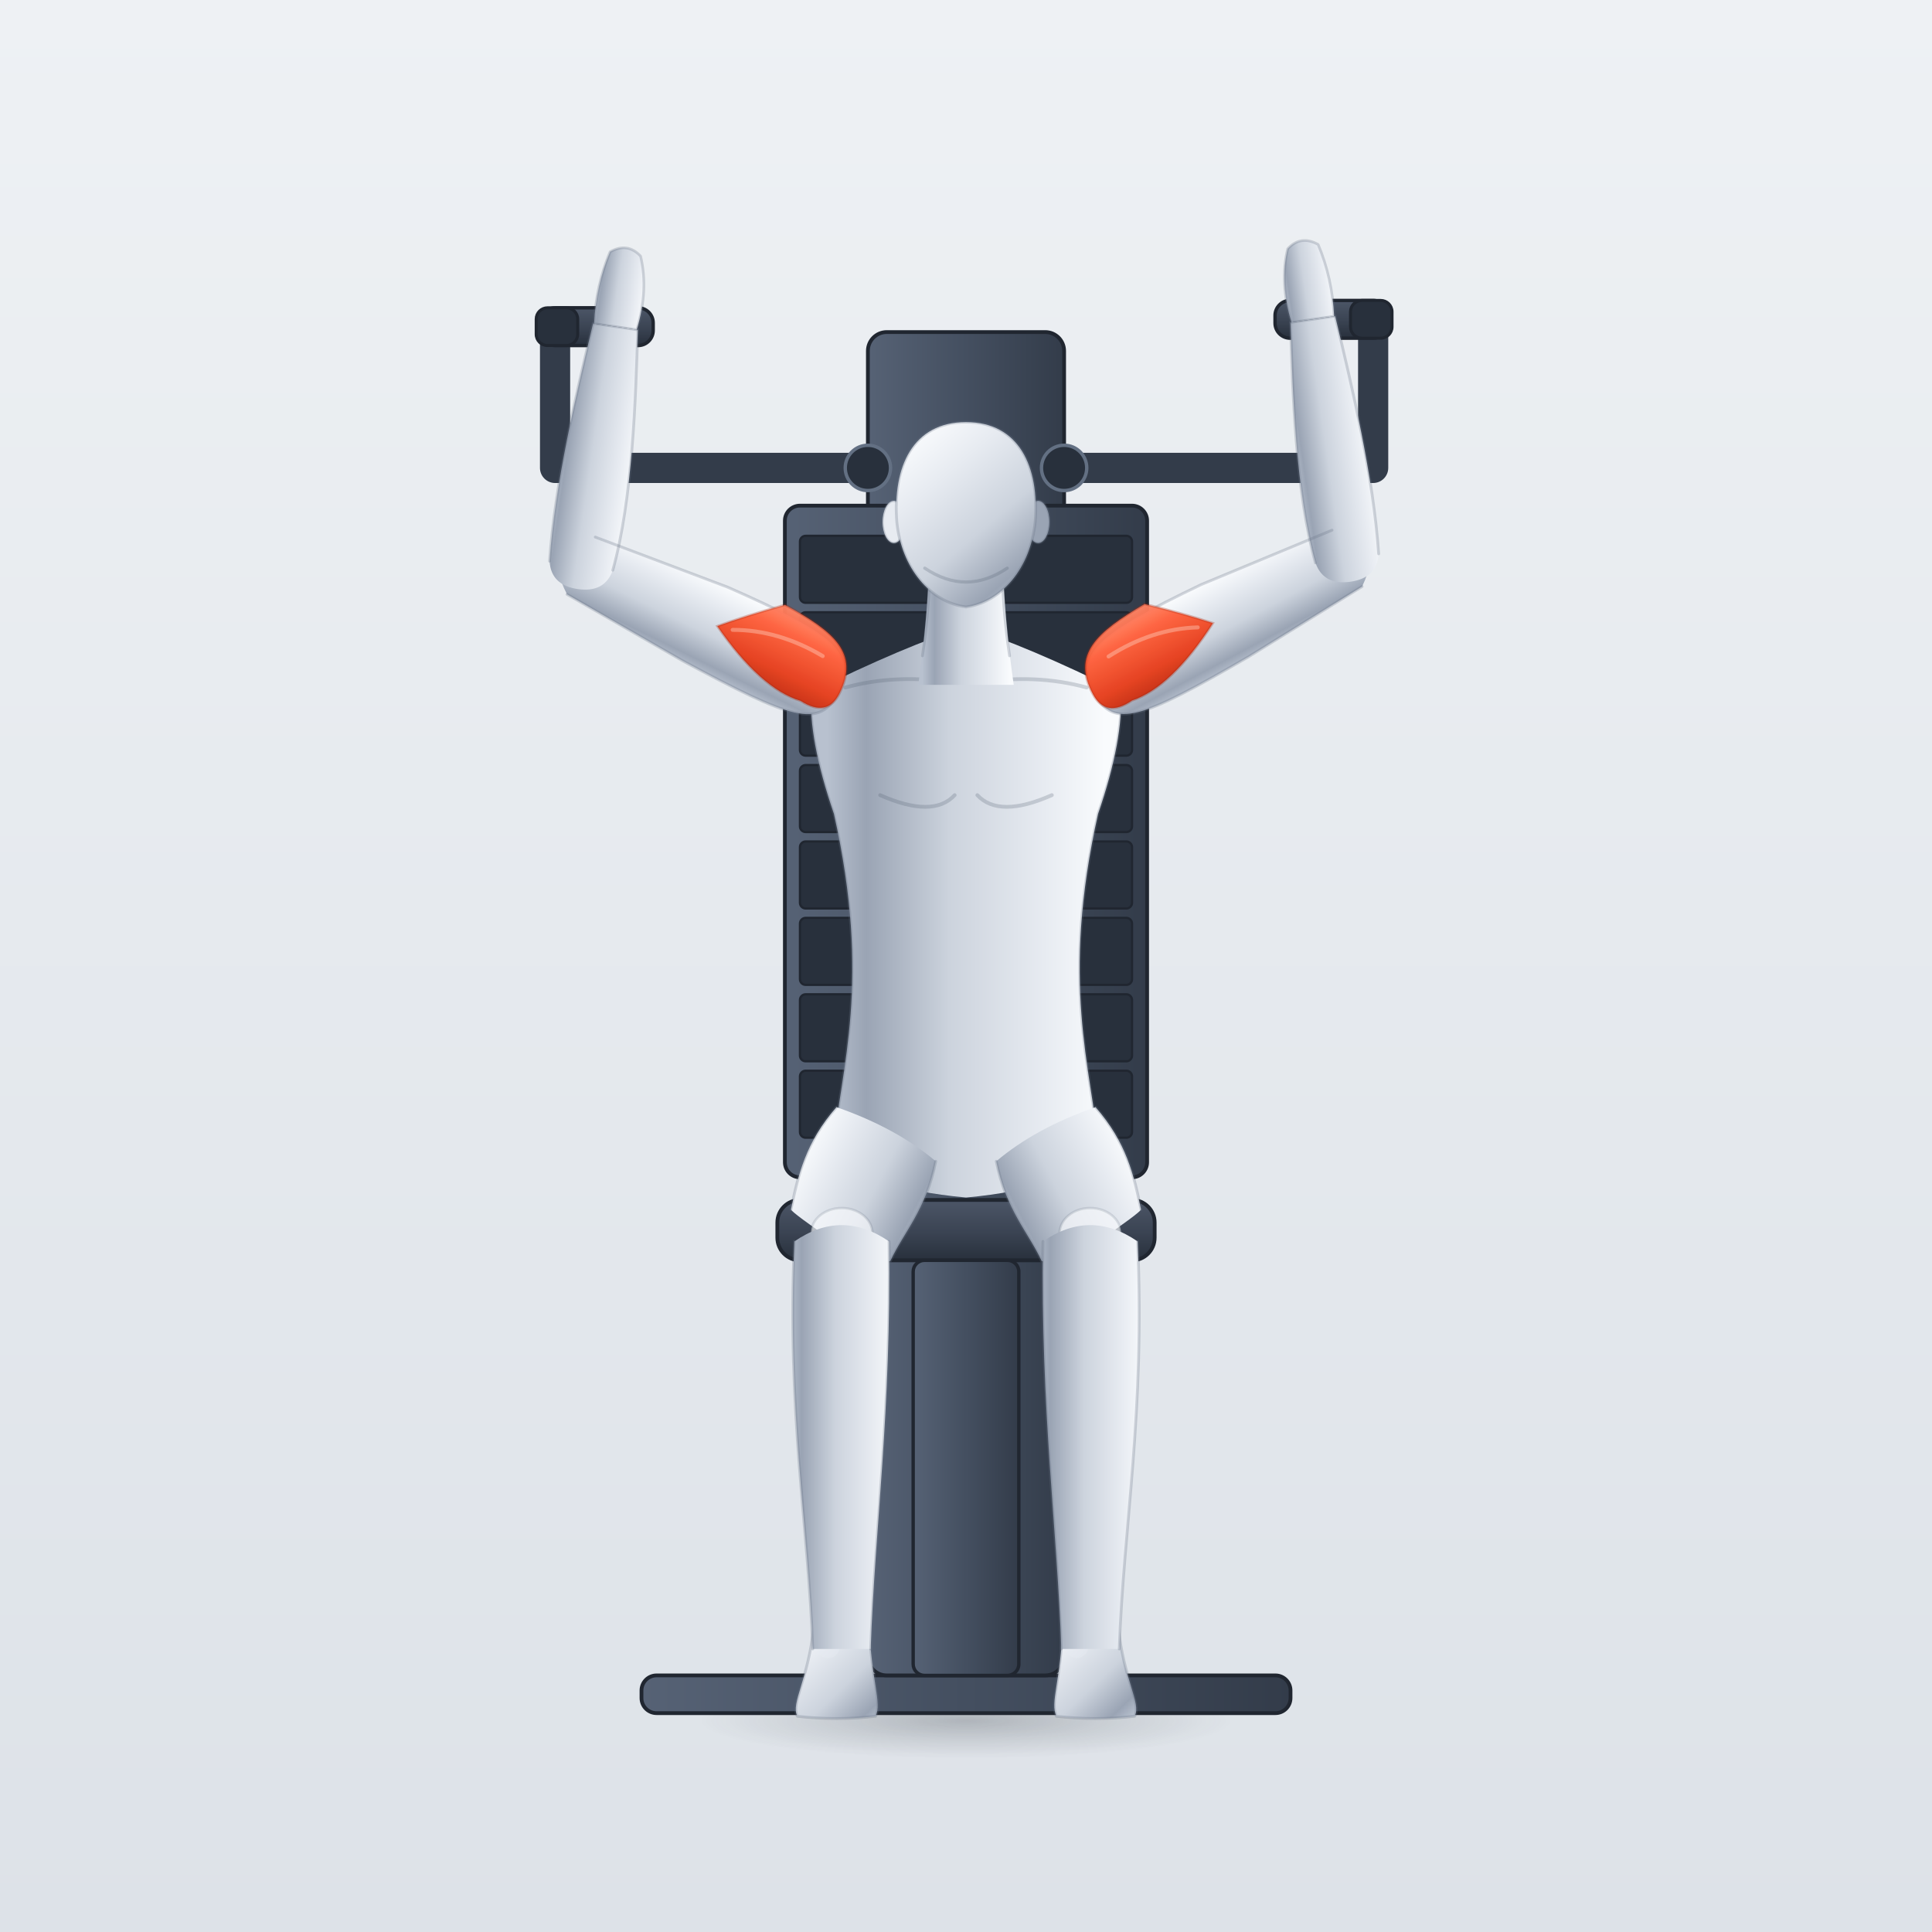
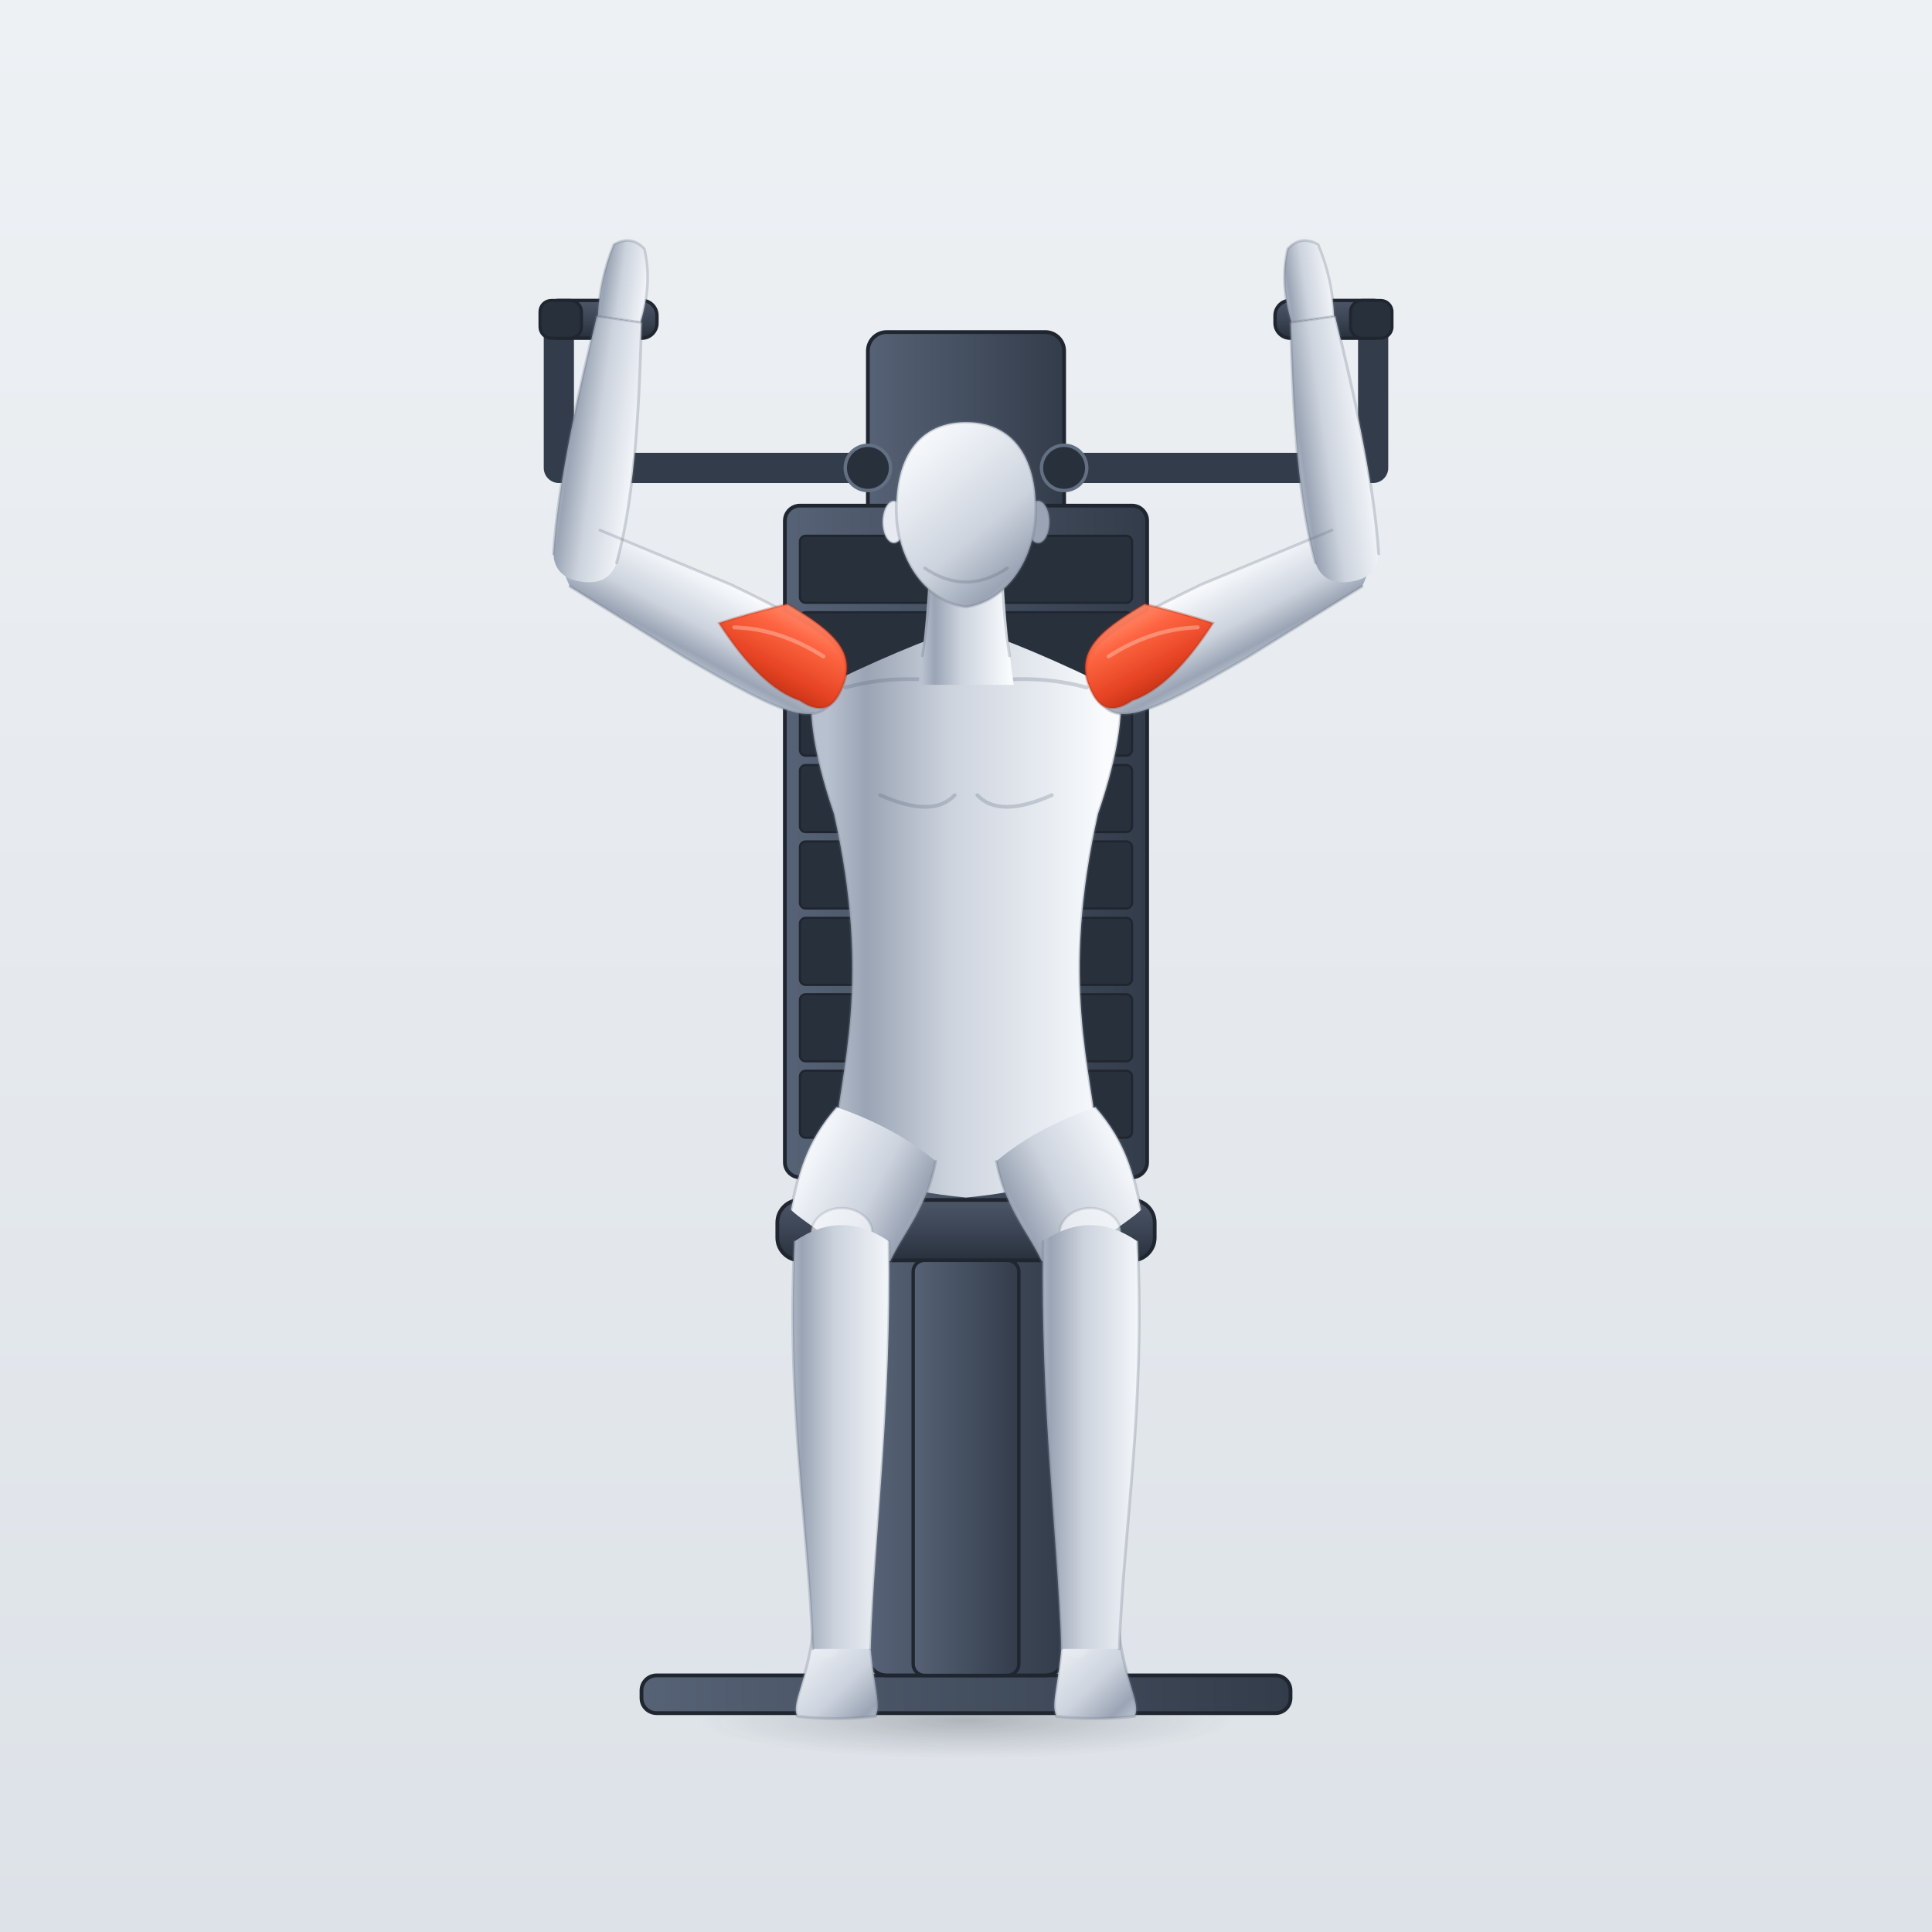
<svg xmlns="http://www.w3.org/2000/svg" width="384" height="384" viewBox="0 0 512 512">
  <defs>
    <linearGradient id="bg_grad" x1="0%" y1="0%" x2="0%" y2="100%">
      <stop offset="0%" stop-color="#EEF1F4" />
      <stop offset="100%" stop-color="#DDE2E8" />
    </linearGradient>
    <radialGradient id="floor_shadow" cx="50%" cy="50%" r="50%">
      <stop offset="0%" stop-color="rgba(25, 32, 42, 0.24)" />
      <stop offset="55%" stop-color="rgba(25, 32, 42, 0.10)" />
      <stop offset="100%" stop-color="rgba(25, 32, 42, 0)" />
    </radialGradient>
    <linearGradient id="mach_frame_grad" x1="0%" y1="0%" x2="100%" y2="0%">
      <stop offset="0%" stop-color="#566275" />
      <stop offset="50%" stop-color="#444F60" />
      <stop offset="100%" stop-color="#333C4A" />
    </linearGradient>
    <linearGradient id="mach_pad_grad" x1="0%" y1="0%" x2="0%" y2="100%">
      <stop offset="0%" stop-color="#4C5667" />
      <stop offset="55%" stop-color="#3A4352" />
      <stop offset="100%" stop-color="#28303C" />
    </linearGradient>
    <linearGradient id="l_ffoot_grad" gradientUnits="userSpaceOnUse" x1="211.56" y1="430.83" x2="234.56" y2="454.83">
      <stop offset="0%" stop-color="#F9FBFD" />
      <stop offset="26%" stop-color="#E7EBF1" />
      <stop offset="60%" stop-color="#CCD3DD" />
      <stop offset="88%" stop-color="#9AA4B4" />
      <stop offset="100%" stop-color="#B8C1CF" />
    </linearGradient>
    <linearGradient id="r_ffoot_grad" gradientUnits="userSpaceOnUse" x1="277.44" y1="430.83" x2="300.44" y2="454.83">
      <stop offset="0%" stop-color="#F9FBFD" />
      <stop offset="26%" stop-color="#E7EBF1" />
      <stop offset="60%" stop-color="#CCD3DD" />
      <stop offset="88%" stop-color="#9AA4B4" />
      <stop offset="100%" stop-color="#B8C1CF" />
    </linearGradient>
    <linearGradient id="l_fshin_grad" gradientUnits="userSpaceOnUse" x1="237.76" y1="380.83" x2="208.36" y2="380.83">
      <stop offset="0%" stop-color="#F9FBFD" />
      <stop offset="22%" stop-color="#E7EBF1" />
      <stop offset="56%" stop-color="#CCD3DD" />
      <stop offset="86%" stop-color="#9AA4B4" />
      <stop offset="100%" stop-color="#B8C1CF" />
    </linearGradient>
    <linearGradient id="r_fshin_grad" gradientUnits="userSpaceOnUse" x1="303.64" y1="380.83" x2="274.24" y2="380.83">
      <stop offset="0%" stop-color="#F9FBFD" />
      <stop offset="22%" stop-color="#E7EBF1" />
      <stop offset="56%" stop-color="#CCD3DD" />
      <stop offset="86%" stop-color="#9AA4B4" />
      <stop offset="100%" stop-color="#B8C1CF" />
    </linearGradient>
    <linearGradient id="l_fthigh_grad" gradientUnits="userSpaceOnUse" x1="212.79" y1="304.46" x2="247.27" y2="322.37">
      <stop offset="0%" stop-color="#F9FBFD" />
      <stop offset="22%" stop-color="#E7EBF1" />
      <stop offset="56%" stop-color="#CCD3DD" />
      <stop offset="86%" stop-color="#9AA4B4" />
      <stop offset="100%" stop-color="#B8C1CF" />
    </linearGradient>
    <linearGradient id="r_fthigh_grad" gradientUnits="userSpaceOnUse" x1="299.21" y1="304.46" x2="264.73" y2="322.37">
      <stop offset="0%" stop-color="#F9FBFD" />
      <stop offset="22%" stop-color="#E7EBF1" />
      <stop offset="56%" stop-color="#CCD3DD" />
      <stop offset="86%" stop-color="#9AA4B4" />
      <stop offset="100%" stop-color="#B8C1CF" />
    </linearGradient>
    <linearGradient id="front_ftorso_grad" gradientUnits="userSpaceOnUse" x1="292.75" y1="238" x2="219.25" y2="238">
      <stop offset="0%" stop-color="#F9FBFD" />
      <stop offset="22%" stop-color="#E7EBF1" />
      <stop offset="56%" stop-color="#CCD3DD" />
      <stop offset="86%" stop-color="#9AA4B4" />
      <stop offset="100%" stop-color="#B8C1CF" />
    </linearGradient>
    <linearGradient id="front_fneck_grad" gradientUnits="userSpaceOnUse" x1="267.55" y1="165" x2="244.45" y2="165">
      <stop offset="0%" stop-color="#F9FBFD" />
      <stop offset="22%" stop-color="#E7EBF1" />
      <stop offset="56%" stop-color="#CCD3DD" />
      <stop offset="86%" stop-color="#9AA4B4" />
      <stop offset="100%" stop-color="#B8C1CF" />
    </linearGradient>
    <linearGradient id="front_fhead_grad" gradientUnits="userSpaceOnUse" x1="240.4" y1="116.76" x2="273.55" y2="155.96">
      <stop offset="0%" stop-color="#F9FBFD" />
      <stop offset="26%" stop-color="#E7EBF1" />
      <stop offset="60%" stop-color="#CCD3DD" />
      <stop offset="88%" stop-color="#9AA4B4" />
      <stop offset="100%" stop-color="#B8C1CF" />
    </linearGradient>
-     <linearGradient id="l_arm_fua_grad" gradientUnits="userSpaceOnUse" x1="189.8" y1="154.22" x2="179.21" y2="175.69">
-       <stop offset="0%" stop-color="#F9FBFD" />
-       <stop offset="22%" stop-color="#E7EBF1" />
-       <stop offset="56%" stop-color="#CCD3DD" />
-       <stop offset="86%" stop-color="#9AA4B4" />
-       <stop offset="100%" stop-color="#B8C1CF" />
-     </linearGradient>
-     <linearGradient id="l_arm_ffa_grad" gradientUnits="userSpaceOnUse" x1="169.37" y1="119.79" x2="147.75" y2="116.69">
-       <stop offset="0%" stop-color="#F9FBFD" />
-       <stop offset="22%" stop-color="#E7EBF1" />
-       <stop offset="56%" stop-color="#CCD3DD" />
-       <stop offset="86%" stop-color="#9AA4B4" />
-       <stop offset="100%" stop-color="#B8C1CF" />
-     </linearGradient>
-     <linearGradient id="l_arm_fhand_grad" gradientUnits="userSpaceOnUse" x1="171.55" y1="77.96" x2="157.41" y2="75.93">
-       <stop offset="0%" stop-color="#F9FBFD" />
-       <stop offset="22%" stop-color="#E7EBF1" />
-       <stop offset="56%" stop-color="#CCD3DD" />
-       <stop offset="86%" stop-color="#9AA4B4" />
-       <stop offset="100%" stop-color="#B8C1CF" />
-     </linearGradient>
-     <linearGradient id="l_arm_fdelt_grad" gradientUnits="userSpaceOnUse" x1="191.22" y1="151.36" x2="177.8" y2="178.56">
+     <linearGradient id="l_arm_fua_grad" gradientUnits="userSpaceOnUse" x1="190.65" y1="153.43" x2="179.37" y2="174.54">
+       <stop offset="0%" stop-color="#F9FBFD" />
+       <stop offset="22%" stop-color="#E7EBF1" />
+       <stop offset="56%" stop-color="#CCD3DD" />
+       <stop offset="86%" stop-color="#9AA4B4" />
+       <stop offset="100%" stop-color="#B8C1CF" />
+     </linearGradient>
+     <linearGradient id="l_arm_ffa_grad" gradientUnits="userSpaceOnUse" x1="170.37" y1="117.84" x2="148.75" y2="114.75">
+       <stop offset="0%" stop-color="#F9FBFD" />
+       <stop offset="22%" stop-color="#E7EBF1" />
+       <stop offset="56%" stop-color="#CCD3DD" />
+       <stop offset="86%" stop-color="#9AA4B4" />
+       <stop offset="100%" stop-color="#B8C1CF" />
+     </linearGradient>
+     <linearGradient id="l_arm_fhand_grad" gradientUnits="userSpaceOnUse" x1="172.54" y1="76.01" x2="158.41" y2="73.98">
+       <stop offset="0%" stop-color="#F9FBFD" />
+       <stop offset="22%" stop-color="#E7EBF1" />
+       <stop offset="56%" stop-color="#CCD3DD" />
+       <stop offset="86%" stop-color="#9AA4B4" />
+       <stop offset="100%" stop-color="#B8C1CF" />
+     </linearGradient>
+     <linearGradient id="l_arm_fdelt_grad" gradientUnits="userSpaceOnUse" x1="192.15" y1="150.61" x2="177.87" y2="177.36">
      <stop offset="0%" stop-color="#FF8A6B" />
      <stop offset="22%" stop-color="#FF603B" />
      <stop offset="56%" stop-color="#E73E1B" />
      <stop offset="86%" stop-color="#B5240A" />
      <stop offset="100%" stop-color="#EE5D3D" />
    </linearGradient>
    <linearGradient id="r_arm_fua_grad" gradientUnits="userSpaceOnUse" x1="321.35" y1="153.43" x2="332.63" y2="174.54">
      <stop offset="0%" stop-color="#F9FBFD" />
      <stop offset="22%" stop-color="#E7EBF1" />
      <stop offset="56%" stop-color="#CCD3DD" />
      <stop offset="86%" stop-color="#9AA4B4" />
      <stop offset="100%" stop-color="#B8C1CF" />
    </linearGradient>
    <linearGradient id="r_arm_ffa_grad" gradientUnits="userSpaceOnUse" x1="363.25" y1="114.75" x2="341.63" y2="117.84">
      <stop offset="0%" stop-color="#F9FBFD" />
      <stop offset="22%" stop-color="#E7EBF1" />
      <stop offset="56%" stop-color="#CCD3DD" />
      <stop offset="86%" stop-color="#9AA4B4" />
      <stop offset="100%" stop-color="#B8C1CF" />
    </linearGradient>
    <linearGradient id="r_arm_fhand_grad" gradientUnits="userSpaceOnUse" x1="353.59" y1="73.98" x2="339.46" y2="76.01">
      <stop offset="0%" stop-color="#F9FBFD" />
      <stop offset="22%" stop-color="#E7EBF1" />
      <stop offset="56%" stop-color="#CCD3DD" />
      <stop offset="86%" stop-color="#9AA4B4" />
      <stop offset="100%" stop-color="#B8C1CF" />
    </linearGradient>
    <linearGradient id="r_arm_fdelt_grad" gradientUnits="userSpaceOnUse" x1="319.85" y1="150.61" x2="334.13" y2="177.36">
      <stop offset="0%" stop-color="#FF8A6B" />
      <stop offset="22%" stop-color="#FF603B" />
      <stop offset="56%" stop-color="#E73E1B" />
      <stop offset="86%" stop-color="#B5240A" />
      <stop offset="100%" stop-color="#EE5D3D" />
    </linearGradient>
  </defs>
  <rect width="512" height="512" fill="url(#bg_grad)" />
  <ellipse cx="256" cy="456" rx="70.94" ry="10" fill="url(#floor_shadow)" />
  <g class="prop-machine prop-shoulder-press">
    <rect x="170" y="444" width="172" height="10" rx="4" fill="url(#mach_frame_grad)" stroke="#202630" stroke-width="1" />
    <rect x="230" y="88" width="52" height="356" rx="5" fill="url(#mach_frame_grad)" stroke="#202630" stroke-width="1" />
    <g class="mach-stack">
      <rect x="208" y="134" width="96" height="178" rx="4" fill="url(#mach_frame_grad)" stroke="#202630" stroke-width="1" />
      <rect x="212" y="142" width="88" height="17.75" rx="1.5" fill="#28303C" stroke="#202630" stroke-width="0.6" />
      <rect x="212" y="162.25" width="88" height="17.75" rx="1.5" fill="#28303C" stroke="#202630" stroke-width="0.6" />
      <rect x="212" y="182.5" width="88" height="17.75" rx="1.5" fill="#28303C" stroke="#202630" stroke-width="0.6" />
      <rect x="212" y="202.75" width="88" height="17.75" rx="1.5" fill="#28303C" stroke="#202630" stroke-width="0.6" />
      <rect x="212" y="223" width="88" height="17.75" rx="1.5" fill="#28303C" stroke="#202630" stroke-width="0.6" />
      <rect x="212" y="243.25" width="88" height="17.75" rx="1.5" fill="#28303C" stroke="#202630" stroke-width="0.6" />
      <rect x="212" y="263.5" width="88" height="17.75" rx="1.5" fill="#28303C" stroke="#202630" stroke-width="0.6" />
      <rect x="212" y="283.75" width="88" height="17.75" rx="1.5" fill="#28303C" stroke="#202630" stroke-width="0.6" />
    </g>
    <rect x="228" y="190" width="56" height="122" rx="8" fill="url(#mach_pad_grad)" stroke="#202630" stroke-width="1" />
    <rect x="206" y="318" width="100" height="16" rx="6" fill="url(#mach_pad_grad)" stroke="#202630" stroke-width="1" />
    <rect x="242" y="334" width="28" height="110" rx="3" fill="url(#mach_frame_grad)" stroke="#202630" stroke-width="0.9" />
-     <path d="M 230,124 L 147.1,124 L 147.1,86.57" fill="none" stroke="#333C4A" stroke-width="8" stroke-linejoin="round" stroke-linecap="round" />
+     <path d="M 230,124 L 148.1,124 L 148.1,84.62" fill="none" stroke="#333C4A" stroke-width="8" stroke-linejoin="round" stroke-linecap="round" />
    <path d="M 282,124 L 363.9,124 L 363.9,84.62" fill="none" stroke="#333C4A" stroke-width="8" stroke-linejoin="round" stroke-linecap="round" />
-     <rect x="143.1" y="81.57" width="30" height="10" rx="4" fill="url(#mach_pad_grad)" stroke="#202630" stroke-width="0.9" />
+     <rect x="144.1" y="79.62" width="30" height="10" rx="4" fill="url(#mach_pad_grad)" stroke="#202630" stroke-width="0.9" />
    <rect x="337.9" y="79.62" width="30" height="10" rx="4" fill="url(#mach_pad_grad)" stroke="#202630" stroke-width="0.9" />
    <circle cx="230" cy="124" r="6" fill="#28303C" stroke="#637083" stroke-width="0.9" />
    <circle cx="282" cy="124" r="6" fill="#28303C" stroke="#637083" stroke-width="0.9" />
  </g>
  <g class="figure">
    <g class="front-torso">
      <path d="M 256,317.36 Q 229,314.88 220.72,304.96 C 222.88,282.64 231,260.32 221,215.68 Q 214.18,195.84 215,183.44 Q 240.05,171.04 256,166.08 Q 271.95,171.04 297,183.44 Q 297.82,195.84 291,215.68 C 281,260.32 289.12,282.64 291.28,304.96 Q 283,314.88 256,317.36 Z" fill="url(#front_ftorso_grad)" />
      <path d="M 220.72,304.96 C 222.88,282.64 231,260.32 221,215.68 Q 214.18,195.84 215,183.44" fill="none" stroke="rgba(105, 116, 134, 0.28)" stroke-width="0.75" stroke-linecap="round" />
      <path d="M 297,183.44 Q 297.82,195.84 291,215.68 C 281,260.32 289.12,282.64 291.28,304.96" fill="none" stroke="rgba(105, 116, 134, 0.28)" stroke-width="0.75" stroke-linecap="round" />
      <path d="M 253,180.96 Q 237.55,178.48 224.02,182.2" fill="none" stroke="rgba(82, 92, 110, 0.24)" stroke-width="1.0" stroke-linecap="round" />
      <path d="M 259,180.96 Q 274.45,178.48 287.98,182.2" fill="none" stroke="rgba(82, 92, 110, 0.24)" stroke-width="1.0" stroke-linecap="round" />
      <path d="M 233.25,210.72 Q 247.25,216.92 253,210.72 M 259,210.72 Q 264.75,216.92 278.75,210.72" fill="none" stroke="rgba(82, 92, 110, 0.24)" stroke-width="1.0" stroke-linecap="round" />
    </g>
    <g class="front-head-neck">
      <path d="M 243.35,181.5 Q 245.88,163.9 246.32,147.4 L 265.68,147.4 Q 266.12,163.9 268.65,181.5 Z" fill="url(#front_fneck_grad)" />
      <path d="M 244.45,173.8 Q 246.1,162.8 246.32,152.9" fill="none" stroke="rgba(105, 116, 134, 0.28)" stroke-width="0.75" stroke-linecap="round" />
      <path d="M 267.55,173.8 Q 265.9,162.8 265.68,152.9" fill="none" stroke="rgba(105, 116, 134, 0.28)" stroke-width="0.75" stroke-linecap="round" />
      <ellipse cx="236.89" cy="138.32" rx="3.0" ry="5.6" fill="#E7EBF1" stroke="rgba(105, 116, 134, 0.28)" stroke-width="0.65" />
      <ellipse cx="275.11" cy="138.32" rx="3.0" ry="5.6" fill="#9AA4B4" stroke="rgba(105, 116, 134, 0.28)" stroke-width="0.65" />
      <path d="M 256,111.86 C 270.04,111.86 275.5,123.62 274.33,138.32 C 273.16,150.57 265.36,159.64 256,160.86 C 246.64,159.64 238.84,150.57 237.67,138.32 C 236.5,123.62 241.96,111.86 256,111.86 Z" fill="url(#front_fhead_grad)" stroke="rgba(105, 116, 134, 0.28)" stroke-width="0.75" stroke-linejoin="round" />
      <path d="M 245.08,150.57 Q 256,157.92 266.92,150.57" fill="none" stroke="rgba(82, 92, 110, 0.24)" stroke-width="0.85" stroke-linecap="round" />
    </g>
    <g class="front-foot">
      <path d="M 215.7,430.83 C 214.22,445.23 209.47,451.33 211.3,454.83 Q 221.66,456.03 232.02,454.83 C 233.85,451.33 230.78,445.23 230.42,430.83 Z" fill="url(#l_ffoot_grad)" />
      <path d="M 215.7,430.83 C 214.22,445.23 209.47,451.33 211.3,454.83 Q 221.66,456.03 232.02,454.83 C 233.85,451.33 230.78,445.23 230.42,430.83" fill="none" stroke="rgba(105, 116, 134, 0.28)" stroke-width="0.75" stroke-linejoin="round" stroke-linecap="round" />
      <ellipse cx="219.46" cy="435.83" rx="3.2" ry="3.6" fill="#E7EBF1" opacity="0.45" />
    </g>
    <g class="front-thigh">
      <path d="M 221.67,329.51 Q 209.86,321.34 209.62,320.53 C 211.53,311.3 213.47,302.77 221.67,293.4 Q 237.56,298.93 247.98,307.75 C 245.41,320.72 239.49,326.51 235.94,334.2 Q 235.15,334.47 221.67,329.51 Z" fill="url(#l_fthigh_grad)" />
      <path d="M 209.62,320.53 C 211.53,311.3 213.47,302.77 221.67,293.4" fill="none" stroke="rgba(105, 116, 134, 0.28)" stroke-width="0.75" stroke-linecap="round" />
      <path d="M 247.98,307.75 C 245.41,320.72 239.49,326.51 235.94,334.2" fill="none" stroke="rgba(105, 116, 134, 0.28)" stroke-width="0.75" stroke-linecap="round" />
      <ellipse cx="223.06" cy="326.83" rx="8.14" ry="6.69" fill="#F9FBFD" opacity="0.66" stroke="rgba(82, 92, 110, 0.24)" stroke-width="0.65" />
    </g>
    <g class="front-shin">
      <path d="M 215.38,436.99 C 214.26,404.59 208.5,374.35 210.52,328.99 Q 223.06,320.35 235.61,328.99 C 236.22,374.35 231.86,404.59 230.74,436.99 Z" fill="url(#l_fshin_grad)" />
      <path d="M 215.38,436.99 C 214.26,404.59 208.5,374.35 210.52,328.99" fill="none" stroke="rgba(105, 116, 134, 0.28)" stroke-width="0.75" stroke-linecap="round" />
      <path d="M 235.61,328.99 C 236.22,374.35 231.86,404.59 230.74,436.99" fill="none" stroke="rgba(105, 116, 134, 0.28)" stroke-width="0.75" stroke-linecap="round" />
    </g>
    <g class="front-foot">
      <path d="M 281.58,430.83 C 281.22,445.23 278.15,451.33 279.98,454.83 Q 290.34,456.03 300.7,454.83 C 302.53,451.33 297.78,445.23 296.3,430.83 Z" fill="url(#r_ffoot_grad)" />
      <path d="M 281.58,430.83 C 281.22,445.23 278.15,451.33 279.98,454.83 Q 290.34,456.03 300.7,454.83 C 302.53,451.33 297.78,445.23 296.3,430.83" fill="none" stroke="rgba(105, 116, 134, 0.28)" stroke-width="0.75" stroke-linejoin="round" stroke-linecap="round" />
      <ellipse cx="285.34" cy="435.83" rx="3.2" ry="3.6" fill="#E7EBF1" opacity="0.45" />
    </g>
    <g class="front-thigh">
      <path d="M 290.33,329.51 Q 302.14,321.34 302.38,320.53 C 300.47,311.3 298.53,302.77 290.33,293.4 Q 274.44,298.93 264.02,307.75 C 266.59,320.72 272.51,326.51 276.06,334.2 Q 276.85,334.47 290.33,329.51 Z" fill="url(#r_fthigh_grad)" />
      <path d="M 302.38,320.53 C 300.47,311.3 298.53,302.77 290.33,293.4" fill="none" stroke="rgba(105, 116, 134, 0.28)" stroke-width="0.75" stroke-linecap="round" />
      <path d="M 264.02,307.75 C 266.59,320.72 272.51,326.51 276.06,334.2" fill="none" stroke="rgba(105, 116, 134, 0.28)" stroke-width="0.75" stroke-linecap="round" />
      <ellipse cx="288.94" cy="326.83" rx="8.14" ry="6.69" fill="#F9FBFD" opacity="0.66" stroke="rgba(82, 92, 110, 0.24)" stroke-width="0.65" />
    </g>
    <g class="front-shin">
      <path d="M 281.26,436.99 C 280.14,404.59 275.78,374.35 276.39,328.99 Q 288.94,320.35 301.48,328.99 C 303.5,374.35 297.74,404.59 296.62,436.99 Z" fill="url(#r_fshin_grad)" />
      <path d="M 281.26,436.99 C 280.14,404.59 275.78,374.35 276.39,328.99" fill="none" stroke="rgba(105, 116, 134, 0.28)" stroke-width="0.75" stroke-linecap="round" />
      <path d="M 301.48,328.99 C 303.5,374.35 297.74,404.59 296.62,436.99" fill="none" stroke="rgba(105, 116, 134, 0.28)" stroke-width="0.75" stroke-linecap="round" />
    </g>
    <g class="front-arm">
-       <path d="M 222.09,183.5 C 227.33,172.86 220.92,168 192.9,155.63 Q 170.06,146.98 157.76,142.33 Q 150.12,143.68 148.41,147.15 Q 146.7,150.62 150.27,157.51 Q 165.63,166.34 180.99,175.17 C 209.76,190.63 217.25,193.31 222.09,183.5 Z" fill="url(#l_arm_fua_grad)" />
-       <path d="M 153.13,156.11 Q 160.23,157.13 162.39,151.12 C 167.65,132.48 168.47,105.44 169.02,87.41 L 157.17,85.72 C 152.61,104.85 147.04,128.23 145.64,148.72 Q 146.02,155.09 153.13,156.11 Z" fill="url(#l_arm_ffa_grad)" />
-       <path d="M 168.75,87.38 Q 171.91,76.83 169.76,67.88 Q 166.31,64.15 161.68,66.72 Q 157.94,75.61 157.44,85.75 Z" fill="url(#l_arm_fhand_grad)" stroke="rgba(105, 116, 134, 0.28)" stroke-width="0.7" stroke-linejoin="round" />
-       <path d="M 222.09,183.5 C 227.33,172.86 220.92,168 192.9,155.63 Q 170.06,146.98 157.76,142.33" fill="none" stroke="rgba(105, 116, 134, 0.28)" stroke-width="0.75" stroke-linecap="round" />
-       <path d="M 150.27,157.51 Q 165.63,166.34 180.99,175.17 C 209.76,190.63 217.25,193.31 222.09,183.5" fill="none" stroke="rgba(105, 116, 134, 0.28)" stroke-width="0.75" stroke-linecap="round" />
-       <path d="M 162.39,151.12 C 167.65,132.48 168.47,105.44 169.02,87.41" fill="none" stroke="rgba(105, 116, 134, 0.28)" stroke-width="0.75" stroke-linecap="round" />
-       <path d="M 157.17,85.72 C 152.61,104.85 147.04,128.23 145.64,148.72" fill="none" stroke="rgba(105, 116, 134, 0.28)" stroke-width="0.75" stroke-linecap="round" />
+       <path d="M 221.97,183.72 C 227.56,173.26 221.3,168.2 193.7,154.93 Q 171.15,145.55 159,140.5 Q 151.32,141.62 149.5,145.02 Q 147.68,148.43 151.03,155.44 Q 166.09,164.76 181.16,174.08 C 209.42,190.46 216.82,193.38 221.97,183.72 Z" fill="url(#l_arm_fua_grad)" />
+       <path d="M 154.13,154.16 Q 161.23,155.18 163.39,149.17 C 168.65,130.53 169.47,103.49 170.02,85.47 L 158.17,83.77 C 153.61,102.9 148.04,126.28 146.64,146.77 Q 147.02,153.15 154.13,154.16 Z" fill="url(#l_arm_ffa_grad)" />
+       <path d="M 169.75,85.43 Q 172.91,74.88 170.76,65.94 Q 167.31,62.21 162.68,64.78 Q 158.94,73.67 158.44,83.81 Z" fill="url(#l_arm_fhand_grad)" stroke="rgba(105, 116, 134, 0.28)" stroke-width="0.7" stroke-linejoin="round" />
+       <path d="M 221.97,183.72 C 227.56,173.26 221.3,168.2 193.7,154.93 Q 171.15,145.55 159,140.5" fill="none" stroke="rgba(105, 116, 134, 0.28)" stroke-width="0.75" stroke-linecap="round" />
+       <path d="M 151.03,155.44 Q 166.09,164.76 181.16,174.08 C 209.42,190.46 216.82,193.38 221.97,183.72" fill="none" stroke="rgba(105, 116, 134, 0.28)" stroke-width="0.75" stroke-linecap="round" />
+       <path d="M 163.39,149.17 C 168.65,130.53 169.47,103.49 170.02,85.47" fill="none" stroke="rgba(105, 116, 134, 0.28)" stroke-width="0.75" stroke-linecap="round" />
+       <path d="M 158.17,83.77 C 153.61,102.9 148.04,126.28 146.64,146.77" fill="none" stroke="rgba(105, 116, 134, 0.28)" stroke-width="0.75" stroke-linecap="round" />
      <g class="muscle-deltoids">
-         <path d="M 222.5,183.7 C 227.74,173.07 221.19,167.46 208.04,160.3 Q 197.49,163.23 190.09,165.93 Q 201.61,182.55 212.18,185.73 Q 219.27,190.24 222.5,183.7 Z" fill="url(#l_arm_fdelt_grad)" stroke="rgba(165, 34, 10, 0.30)" stroke-width="0.65" opacity="0.96" />
-         <path d="M 218.03,173.87 Q 206.3,166.89 194.16,166.92" fill="none" stroke="rgba(255, 228, 215, 0.36)" stroke-width="1.05" stroke-linecap="round" />
+         <path d="M 222.37,183.94 C 227.96,173.48 221.59,167.66 208.68,160.08 Q 198.04,162.67 190.56,165.14 Q 201.54,182.12 211.99,185.63 Q 218.94,190.37 222.37,183.94 Z" fill="url(#l_arm_fdelt_grad)" stroke="rgba(165, 34, 10, 0.30)" stroke-width="0.65" opacity="0.96" />
+         <path d="M 218.22,173.97 Q 206.73,166.62 194.59,166.26" fill="none" stroke="rgba(255, 228, 215, 0.36)" stroke-width="1.05" stroke-linecap="round" />
      </g>
    </g>
    <g class="front-arm">
      <path d="M 290.03,183.72 C 284.44,173.26 290.7,168.2 318.3,154.93 Q 340.85,145.55 353,140.5 Q 360.68,141.62 362.5,145.02 Q 364.32,148.43 360.97,155.44 Q 345.91,164.76 330.84,174.08 C 302.58,190.46 295.18,193.38 290.03,183.72 Z" fill="url(#r_arm_fua_grad)" />
      <path d="M 357.87,154.16 Q 350.77,155.18 348.61,149.17 C 343.35,130.53 342.53,103.49 341.98,85.47 L 353.83,83.77 C 358.39,102.9 363.96,126.28 365.36,146.77 Q 364.98,153.15 357.87,154.16 Z" fill="url(#r_arm_ffa_grad)" />
      <path d="M 342.25,85.43 Q 339.09,74.88 341.24,65.94 Q 344.69,62.21 349.32,64.78 Q 353.06,73.67 353.56,83.81 Z" fill="url(#r_arm_fhand_grad)" stroke="rgba(105, 116, 134, 0.28)" stroke-width="0.7" stroke-linejoin="round" />
      <path d="M 290.03,183.72 C 284.44,173.26 290.7,168.2 318.3,154.93 Q 340.85,145.55 353,140.5" fill="none" stroke="rgba(105, 116, 134, 0.28)" stroke-width="0.75" stroke-linecap="round" />
      <path d="M 360.97,155.44 Q 345.91,164.76 330.84,174.08 C 302.58,190.46 295.18,193.38 290.03,183.72" fill="none" stroke="rgba(105, 116, 134, 0.28)" stroke-width="0.75" stroke-linecap="round" />
      <path d="M 348.61,149.17 C 343.35,130.53 342.53,103.49 341.98,85.47" fill="none" stroke="rgba(105, 116, 134, 0.28)" stroke-width="0.75" stroke-linecap="round" />
      <path d="M 353.83,83.77 C 358.39,102.9 363.96,126.28 365.36,146.77" fill="none" stroke="rgba(105, 116, 134, 0.28)" stroke-width="0.75" stroke-linecap="round" />
      <g class="muscle-deltoids">
        <path d="M 289.63,183.94 C 284.04,173.48 290.41,167.66 303.32,160.08 Q 313.96,162.67 321.44,165.14 Q 310.46,182.12 300.01,185.63 Q 293.06,190.37 289.63,183.94 Z" fill="url(#r_arm_fdelt_grad)" stroke="rgba(165, 34, 10, 0.30)" stroke-width="0.65" opacity="0.96" />
        <path d="M 293.78,173.97 Q 305.27,166.62 317.41,166.26" fill="none" stroke="rgba(255, 228, 215, 0.36)" stroke-width="1.05" stroke-linecap="round" />
      </g>
    </g>
  </g>
  <g class="prop-machine-front">
-     <rect x="142.1" y="81.57" width="11" height="10" rx="3" fill="#28303C" stroke="#202630" stroke-width="0.8" />
+     <rect x="143.1" y="79.62" width="11" height="10" rx="3" fill="#28303C" stroke="#202630" stroke-width="0.8" />
    <rect x="357.9" y="79.62" width="11" height="10" rx="3" fill="#28303C" stroke="#202630" stroke-width="0.8" />
  </g>
</svg>
